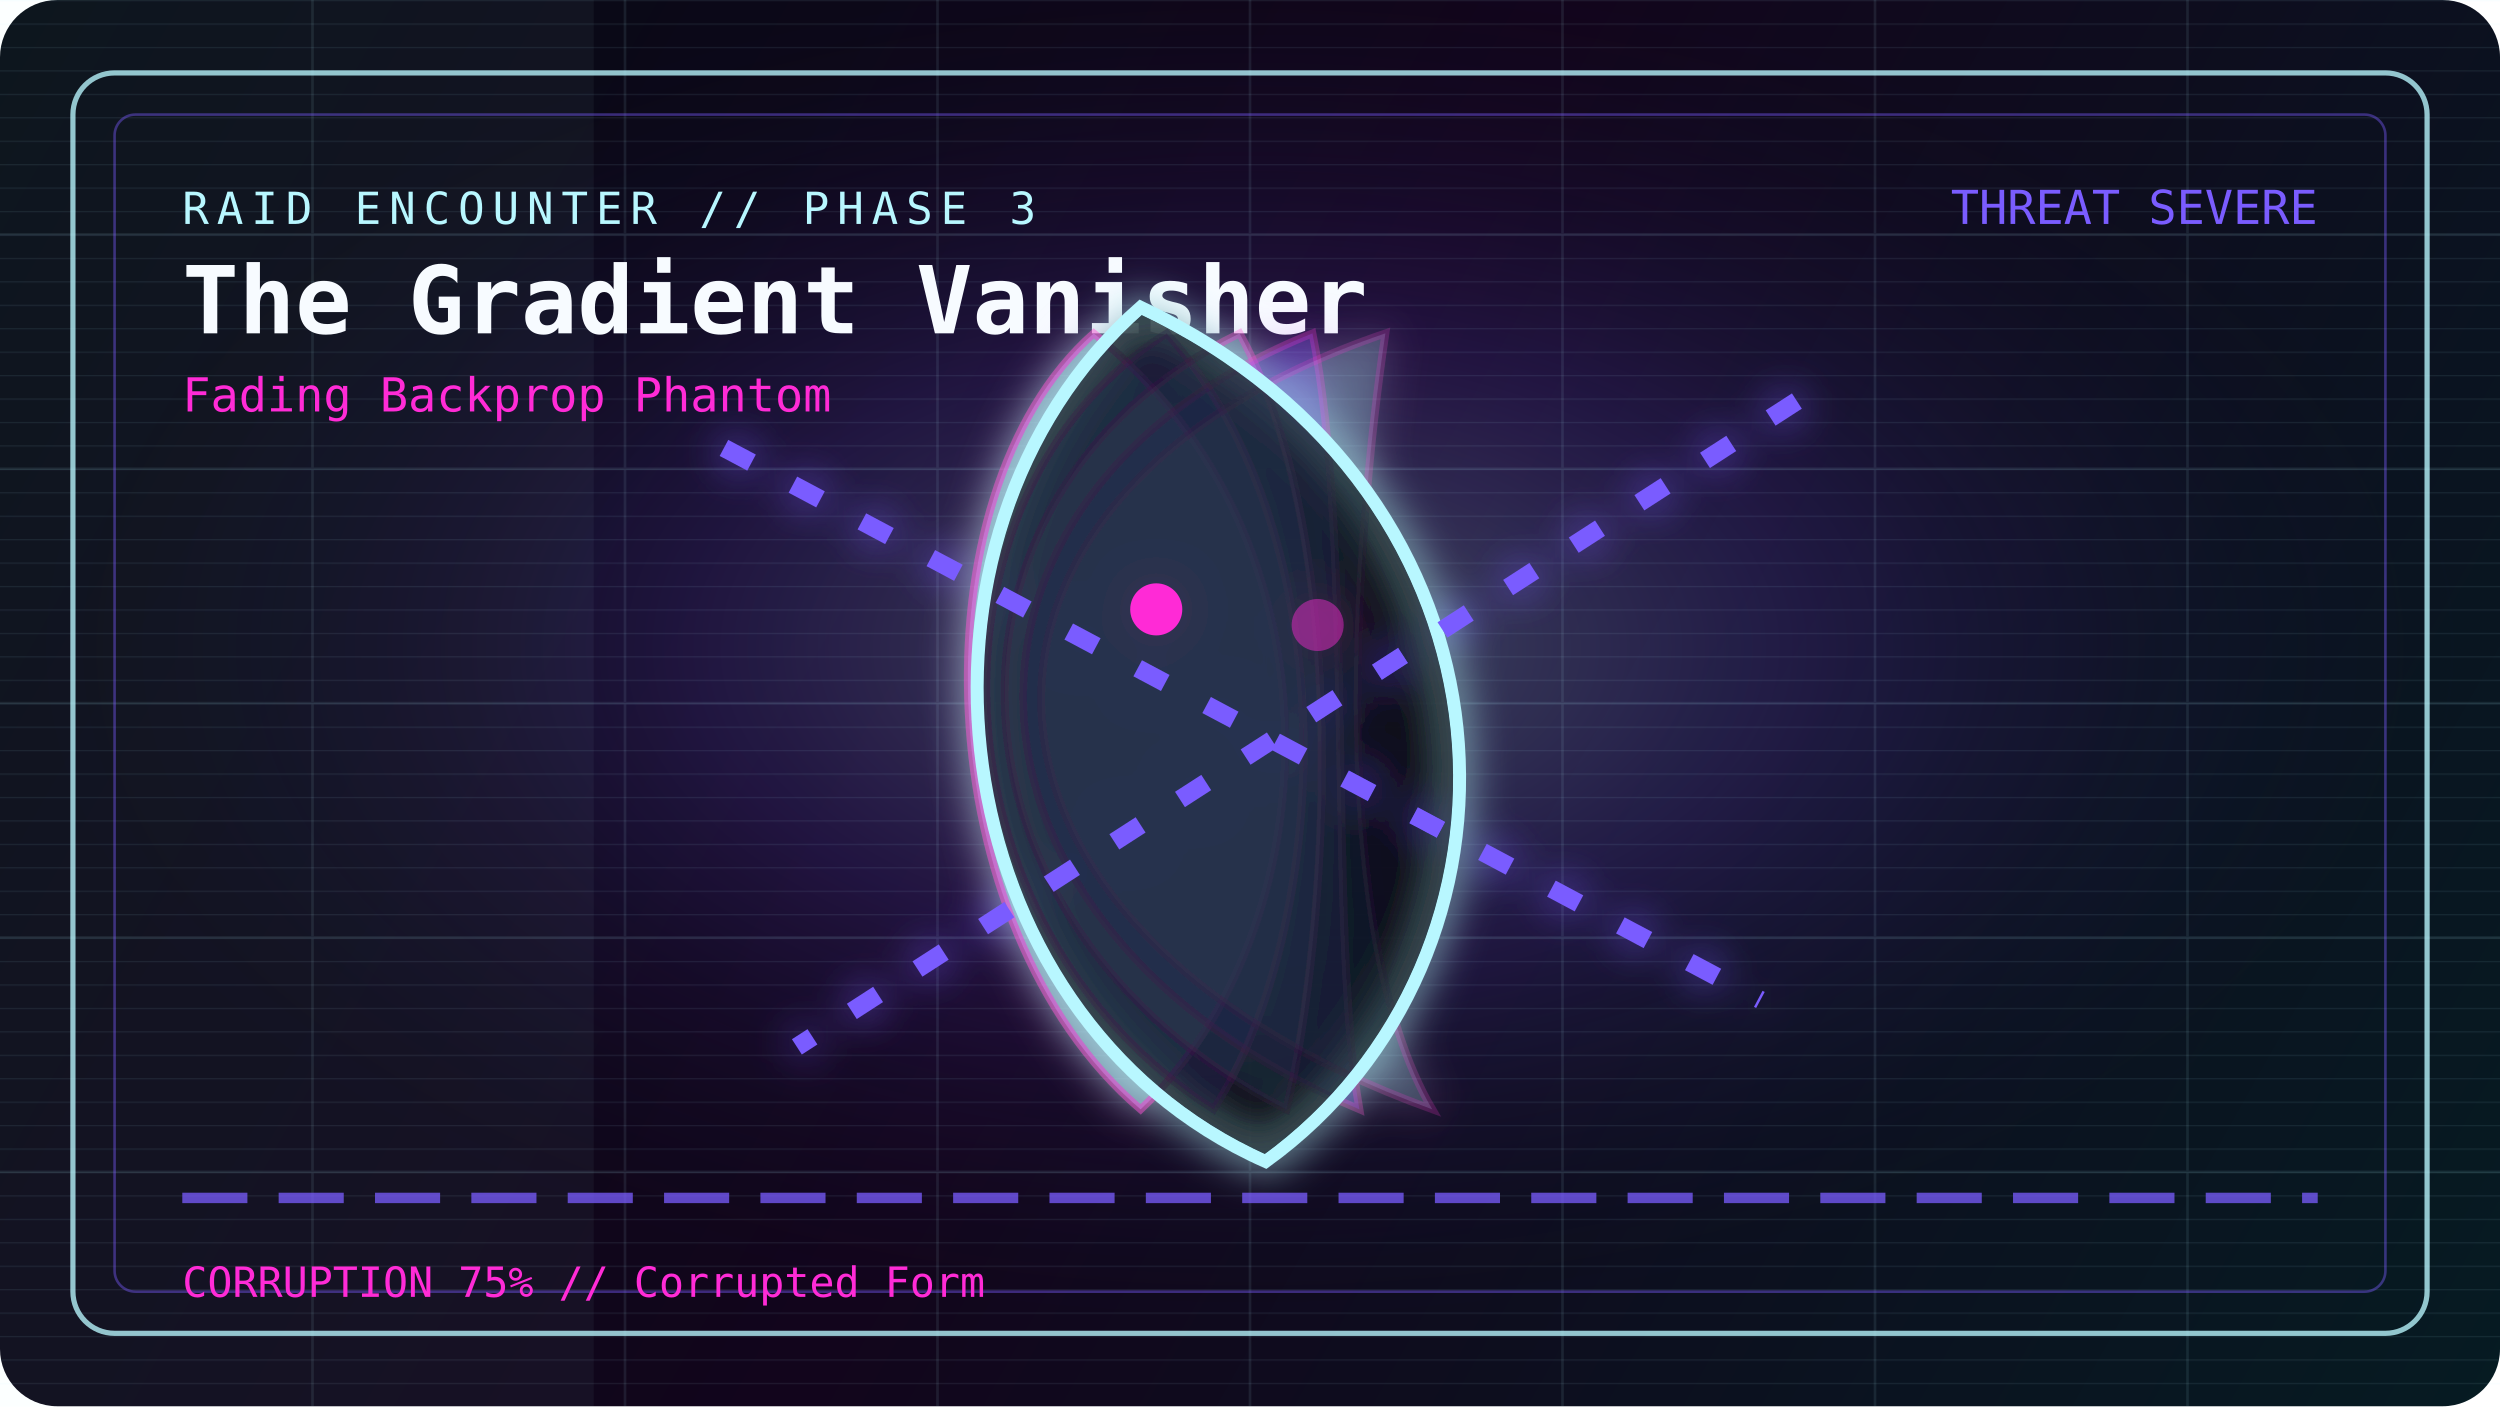
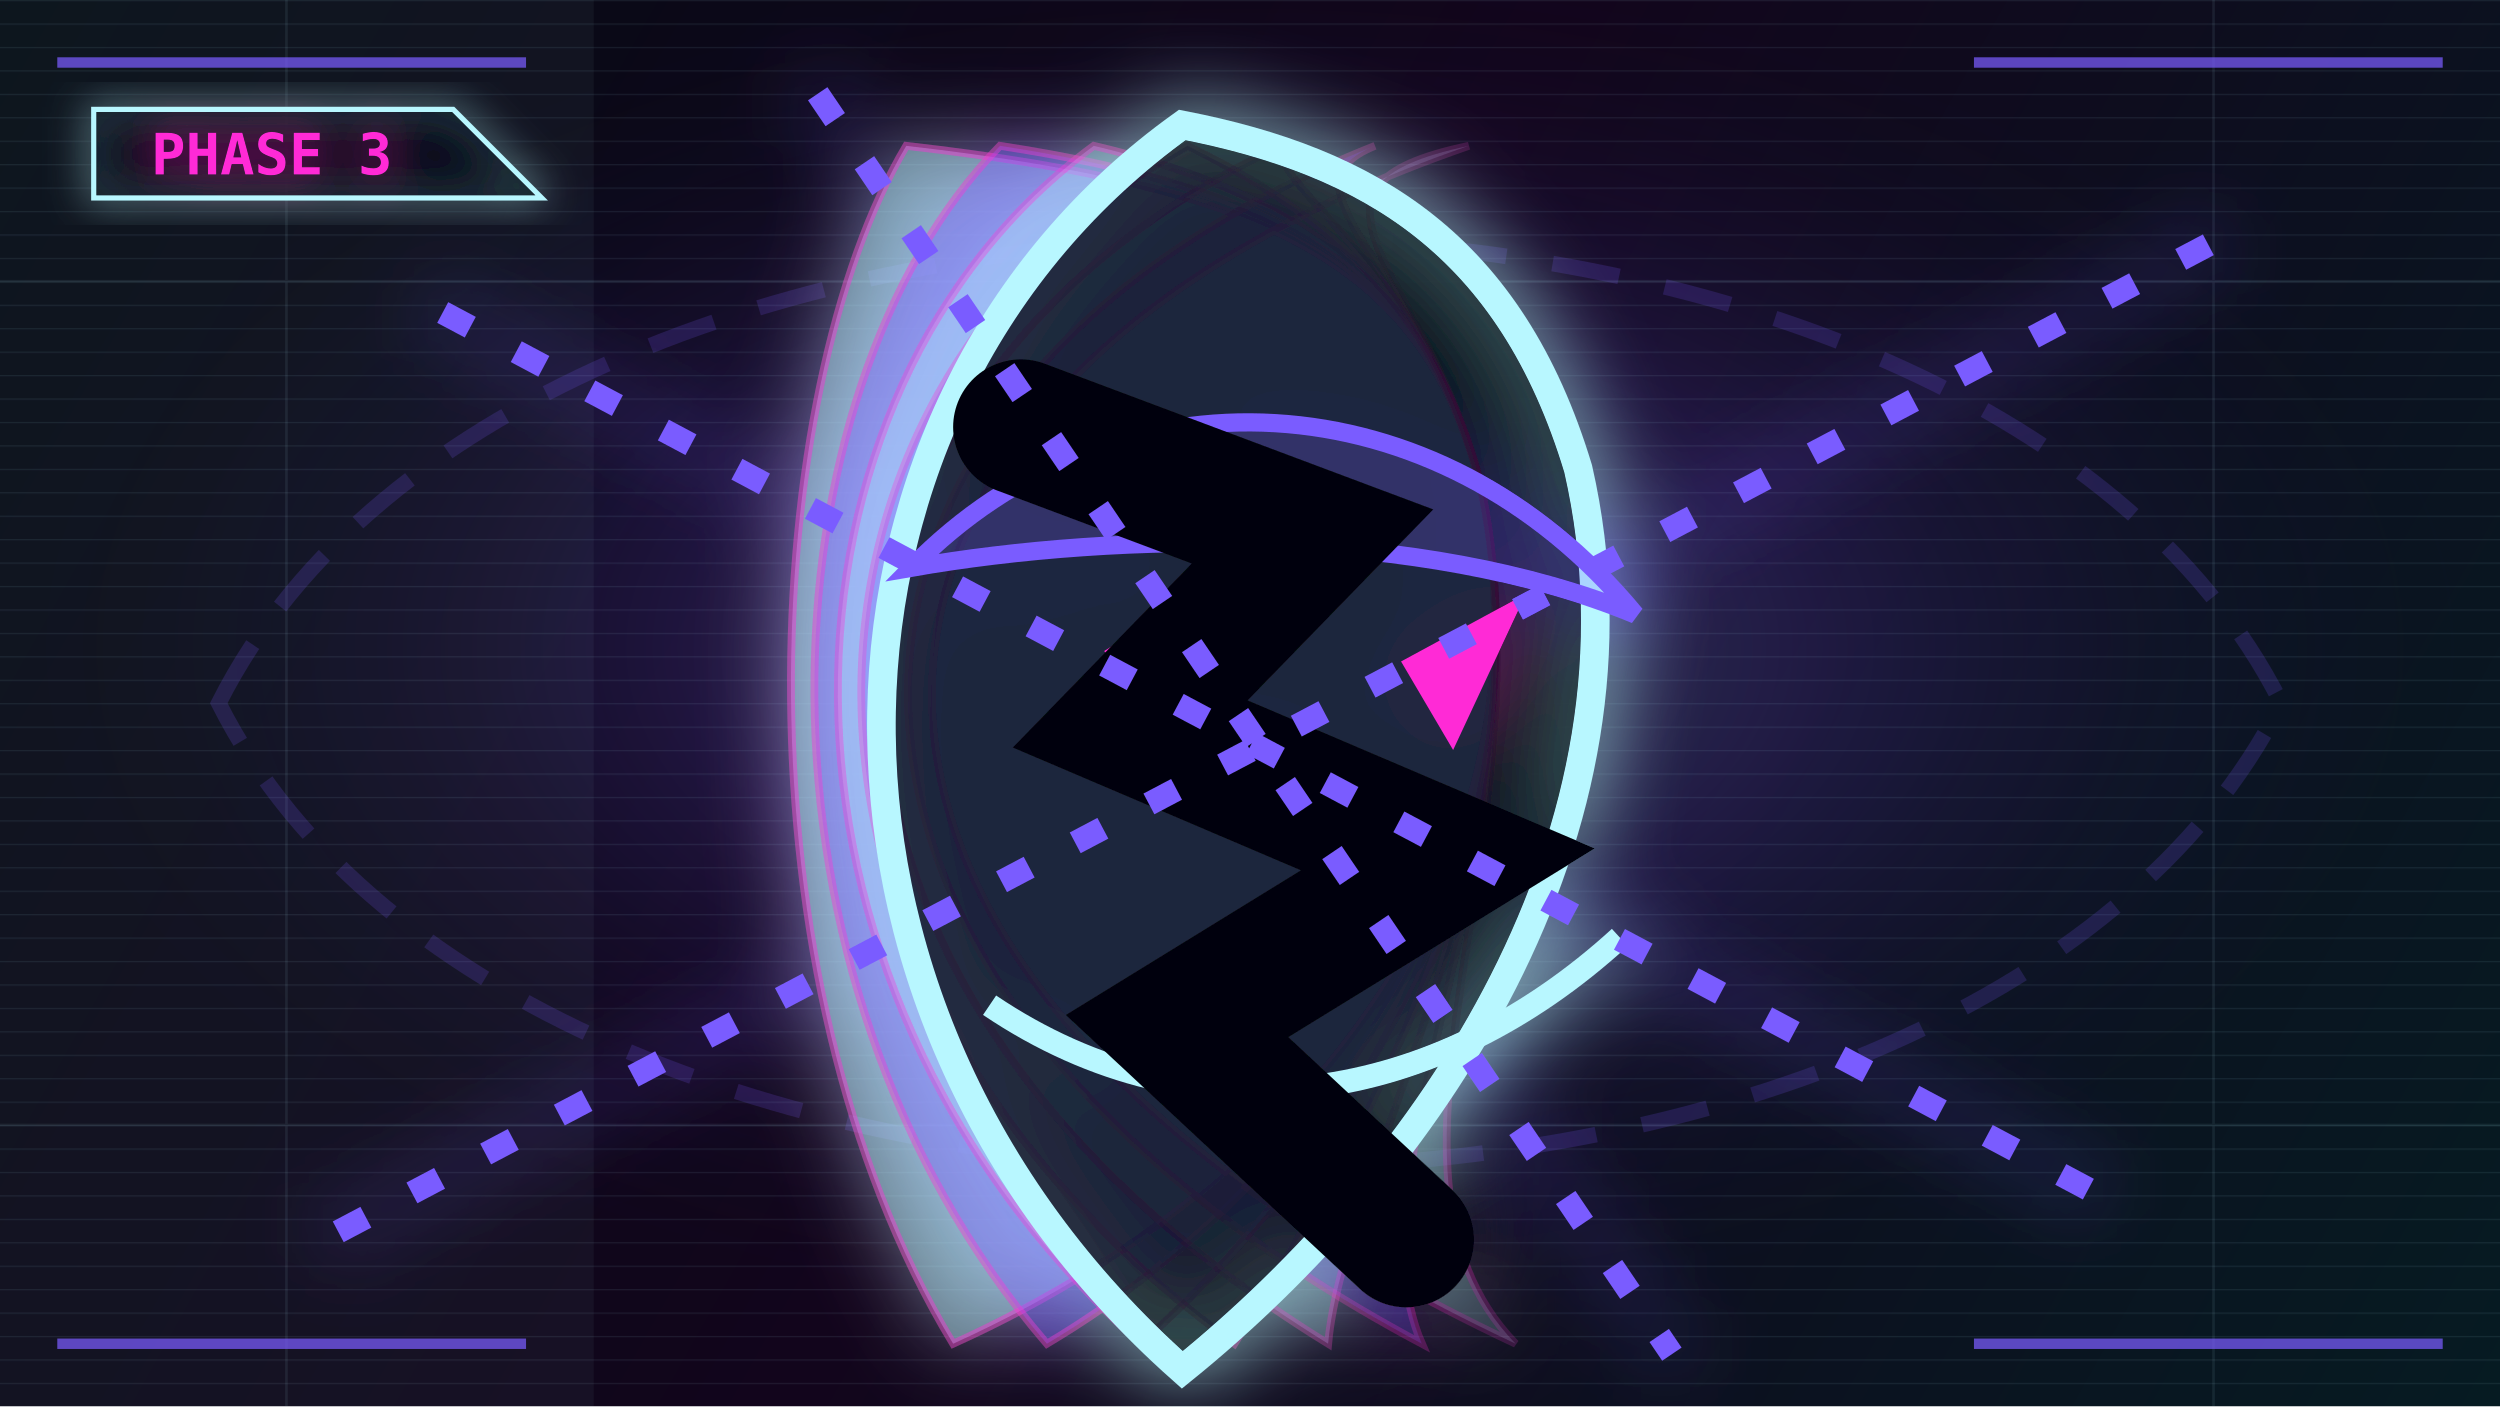
<svg xmlns="http://www.w3.org/2000/svg" width="960" height="540" viewBox="0 0 960 540" fill="none" role="img" aria-labelledby="title desc">
  <defs>
    <linearGradient id="bg" x1="0" y1="0" x2="960" y2="540" gradientUnits="userSpaceOnUse">
      <stop offset="0" stop-color="#050b14" />
      <stop offset=".48" stop-color="#12051c" />
      <stop offset="1" stop-color="#061b22" />
    </linearGradient>
    <radialGradient id="core" cx="50%" cy="46%" r="50%">
      <stop offset="0" stop-color="#b8f7ff" stop-opacity=".32" />
      <stop offset=".45" stop-color="#7a5cff" stop-opacity=".16" />
      <stop offset="1" stop-color="#020713" stop-opacity="0" />
    </radialGradient>
    <pattern id="scan" width="9" height="9" patternUnits="userSpaceOnUse">
      <path d="M0 0H9" stroke="#b8f7ff" stroke-opacity=".08" />
    </pattern>
    <filter id="glow" x="-30%" y="-30%" width="160%" height="160%">
      <feGaussianBlur stdDeviation="8" result="blur" />
      <feMerge>
        <feMergeNode in="blur" />
        <feMergeNode in="SourceGraphic" />
      </feMerge>
    </filter>
+     <filter id="heavyGlow" x="-50%" y="-50%" width="200%" height="200%">
+       <feGaussianBlur stdDeviation="16" result="blur" />
+       <feMerge>
+         <feMergeNode in="blur" />
+         <feMergeNode in="SourceGraphic" />
+       </feMerge>
+     </filter>
    <style>
      @keyframes pulse { 0%,100% { opacity: .55; } 50% { opacity: 1; } }
-       @keyframes dash { to { stroke-dashoffset: -160; } }
      @keyframes spin { to { transform: rotate(360deg); } }
-       @keyframes jitter { 0%,100% { transform: translate(0,0); } 20% { transform: translate(2px,-1px); } 40% { transform: translate(-2px,2px); } 60% { transform: translate(1px,2px); } 80% { transform: translate(-1px,-2px); } }
+       @keyframes shake { 0%,100% { transform: translate(0,0); } 20% { transform: translate(3px,-2px); } 40% { transform: translate(-3px,2px); } 60% { transform: translate(2px,3px); } 80% { transform: translate(-2px,-3px); } }
+       @keyframes drift { 0%,100% { transform: translateX(0); } 50% { transform: translateX(16px); } }
      @keyframes sweep { 0% { transform: translateX(-960px); } 100% { transform: translateX(960px); } }
+       @keyframes flow { to { stroke-dashoffset: -220; } }
      .pulse { animation: pulse 1.65s ease-in-out infinite; }
-       .dash { animation: dash 3s linear infinite; }
      .spin { transform-origin: 480px 270px; animation: spin 8s linear infinite; }
-       .jitter { animation: jitter 1.55s steps(2,end) infinite; }
+       .shake { animation: shake 1.36s steps(2,end) infinite; }
+       .drift { animation: drift 4.05s ease-in-out infinite; }
      .sweep { animation: sweep 4.8s linear infinite; }
+       .flow { animation: flow 3.7s linear infinite; }
    </style>
  </defs>
-   <rect width="960" height="540" rx="22" fill="url(#bg)" />
+   <rect width="960" height="540" fill="url(#bg)" />
  <rect width="960" height="540" fill="url(#core)" />
  <rect width="960" height="540" fill="url(#scan)" />
  <rect class="sweep" x="0" y="0" width="228" height="540" fill="#b8f7ff" fill-opacity=".045" />
-   <path d="M0 90H960M0 180H960M0 270H960M0 360H960M0 450H960M120 0V540M240 0V540M360 0V540M480 0V540M600 0V540M720 0V540M840 0V540" stroke="#b8f7ff" stroke-opacity=".09" />
-   <rect x="28" y="28" width="904" height="484" rx="16" stroke="#b8f7ff" stroke-opacity=".78" stroke-width="2" />
-   <rect x="44" y="44" width="872" height="452" rx="8" stroke="#7a5cff" stroke-opacity=".42" />
-   <text x="70" y="86" fill="#b8f7ff" font-family="ui-monospace, SFMono-Regular, Menlo, Monaco, Consolas, monospace" font-size="17" letter-spacing="3">RAID ENCOUNTER // PHASE 3</text>
-   <text x="70" y="128" fill="#f7fbff" font-family="ui-monospace, SFMono-Regular, Menlo, Monaco, Consolas, monospace" font-size="36" font-weight="900">The Gradient Vanisher</text>
-   <text x="70" y="158" fill="#ff2bd6" font-family="ui-monospace, SFMono-Regular, Menlo, Monaco, Consolas, monospace" font-size="18">Fading Backprop Phantom</text>
-   <text x="70" y="498" fill="#ff2bd6" font-family="ui-monospace, SFMono-Regular, Menlo, Monaco, Consolas, monospace" font-size="16">CORRUPTION 75% // Corrupted Form</text>
-   <g filter="url(#glow)">
+   <path d="M0 108H960M0 432H960M110 0V540M850 0V540" stroke="#b8f7ff" stroke-opacity=".08" />
+   <path d="M22 24H202M758 24H938M22 516H202M758 516H938" stroke="#7a5cff" stroke-opacity=".72" stroke-width="4" />
+   <path class="spin" d="M84 270C204 32 756 32 876 270C756 508 204 508 84 270Z" stroke="#7a5cff" stroke-opacity=".18" stroke-width="6" stroke-dasharray="26 18" fill="none" />
+   <g filter="url(#heavyGlow)">
    <g>
-       <path d="M420 128C350 190 356 356 438 426C510 358 520 208 420 128Z" fill="#b8f7ff" fill-opacity="0.48" stroke="#ff2bd6" stroke-opacity="0.48" stroke-width="3" />
-       <path d="M448 128C350 190 356 356 466 426C510 358 520 208 448 128Z" fill="#7a5cff" fill-opacity="0.41" stroke="#ff2bd6" stroke-opacity="0.41" stroke-width="3" />
-       <path d="M476 128C350 190 356 356 494 426C510 358 520 208 476 128Z" fill="#b8f7ff" fill-opacity="0.34" stroke="#ff2bd6" stroke-opacity="0.34" stroke-width="3" />
-       <path d="M504 128C350 190 356 356 522 426C510 358 520 208 504 128Z" fill="#7a5cff" fill-opacity="0.27" stroke="#ff2bd6" stroke-opacity="0.27" stroke-width="3" />
-       <path d="M532 128C350 190 356 356 550 426C510 358 520 208 532 128Z" fill="#b8f7ff" fill-opacity="0.2" stroke="#ff2bd6" stroke-opacity="0.2" stroke-width="3" />
-       <path class="pulse" d="M438 118C338 206 360 390 486 446C594 368 590 190 438 118Z" fill="#07101b" fill-opacity=".76" stroke="#b8f7ff" stroke-width="5" />
-       <circle cx="444" cy="234" r="10" fill="#ff2bd6" />
-       <circle cx="506" cy="240" r="10" fill="#ff2bd6" fill-opacity=".45" />
-       <path class="dash" d="M278 172L676 384M690 154L306 402" stroke="#7a5cff" stroke-width="7" stroke-dasharray="12 18" />
+       <path class="drift" d="M348 56C292 150 280 374 366 516C516 448 598 318 568 184C546 102 488 72 348 56Z" fill="#b8f7ff" fill-opacity="0.44" stroke="#ff2bd6" stroke-opacity="0.44" stroke-width="3" />
+       <path class="drift" d="M384 56C292 150 280 374 402 516C516 448 598 318 568 184C546 102 488 72 384 56Z" fill="#7a5cff" fill-opacity="0.395" stroke="#ff2bd6" stroke-opacity="0.395" stroke-width="3" />
+       <path class="drift" d="M420 56C292 150 280 374 438 516C516 448 598 318 568 184C546 102 488 72 420 56Z" fill="#b8f7ff" fill-opacity="0.35" stroke="#ff2bd6" stroke-opacity="0.35" stroke-width="3" />
+       <path class="drift" d="M456 56C292 150 280 374 474 516C516 448 598 318 568 184C546 102 488 72 456 56Z" fill="#7a5cff" fill-opacity="0.305" stroke="#ff2bd6" stroke-opacity="0.305" stroke-width="3" />
+       <path class="drift" d="M492 56C292 150 280 374 510 516C516 448 598 318 568 184C546 102 488 72 492 56Z" fill="#b8f7ff" fill-opacity="0.26" stroke="#ff2bd6" stroke-opacity="0.26" stroke-width="3" />
+       <path class="drift" d="M528 56C292 150 280 374 546 516C516 448 598 318 568 184C546 102 488 72 528 56Z" fill="#7a5cff" fill-opacity="0.215" stroke="#ff2bd6" stroke-opacity="0.215" stroke-width="3" />
+       <path class="drift" d="M564 56C292 150 280 374 582 516C516 448 598 318 568 184C546 102 488 72 564 56Z" fill="#b8f7ff" fill-opacity="0.17" stroke="#ff2bd6" stroke-opacity="0.17" stroke-width="3" />
+       <path class="pulse" d="M454 48C306 154 294 384 454 526C548 450 638 320 606 180C580 94 526 62 454 48Z" fill="#060914" fill-opacity=".82" stroke="#b8f7ff" stroke-width="11" />
+       <path d="M350 218C428 138 552 144 628 236C546 202 430 204 350 218Z" fill="#7a5cff" fill-opacity=".22" stroke="#7a5cff" stroke-width="7" />
+       <path class="pulse" d="M424 250L466 224L452 282ZM538 254L586 228L558 288Z" fill="#ff2bd6" />
+       <path d="M380 386C460 440 552 424 622 360" stroke="#b8f7ff" stroke-width="9" fill="none" />
+       <path d="M392 164L504 206L434 278L556 330L452 394L540 476" stroke="#020409" stroke-width="52" stroke-linecap="round" fill="none" />
+       <path class="flow" d="M170 120L812 462M848 94L128 474M314 36L642 520" stroke="#7a5cff" stroke-width="9" stroke-dasharray="12 20" />
    </g>
  </g>
-   <path d="M70 460H890" stroke="#7a5cff" stroke-opacity=".75" stroke-width="4" stroke-dasharray="25 12" />
-   <text x="890" y="86" text-anchor="end" fill="#7a5cff" font-family="ui-monospace, SFMono-Regular, Menlo, Monaco, Consolas, monospace" font-size="18">THREAT SEVERE</text>
+   <g filter="url(#glow)">
+     <path d="M36 42H174L208 76H36Z" fill="#020713" fill-opacity=".82" stroke="#b8f7ff" stroke-width="2" />
+     <text x="58" y="67" fill="#ff2bd6" font-family="ui-monospace, SFMono-Regular, Menlo, Monaco, Consolas, monospace" font-size="22" font-weight="900">PHASE 3</text>
+   </g>
</svg>
